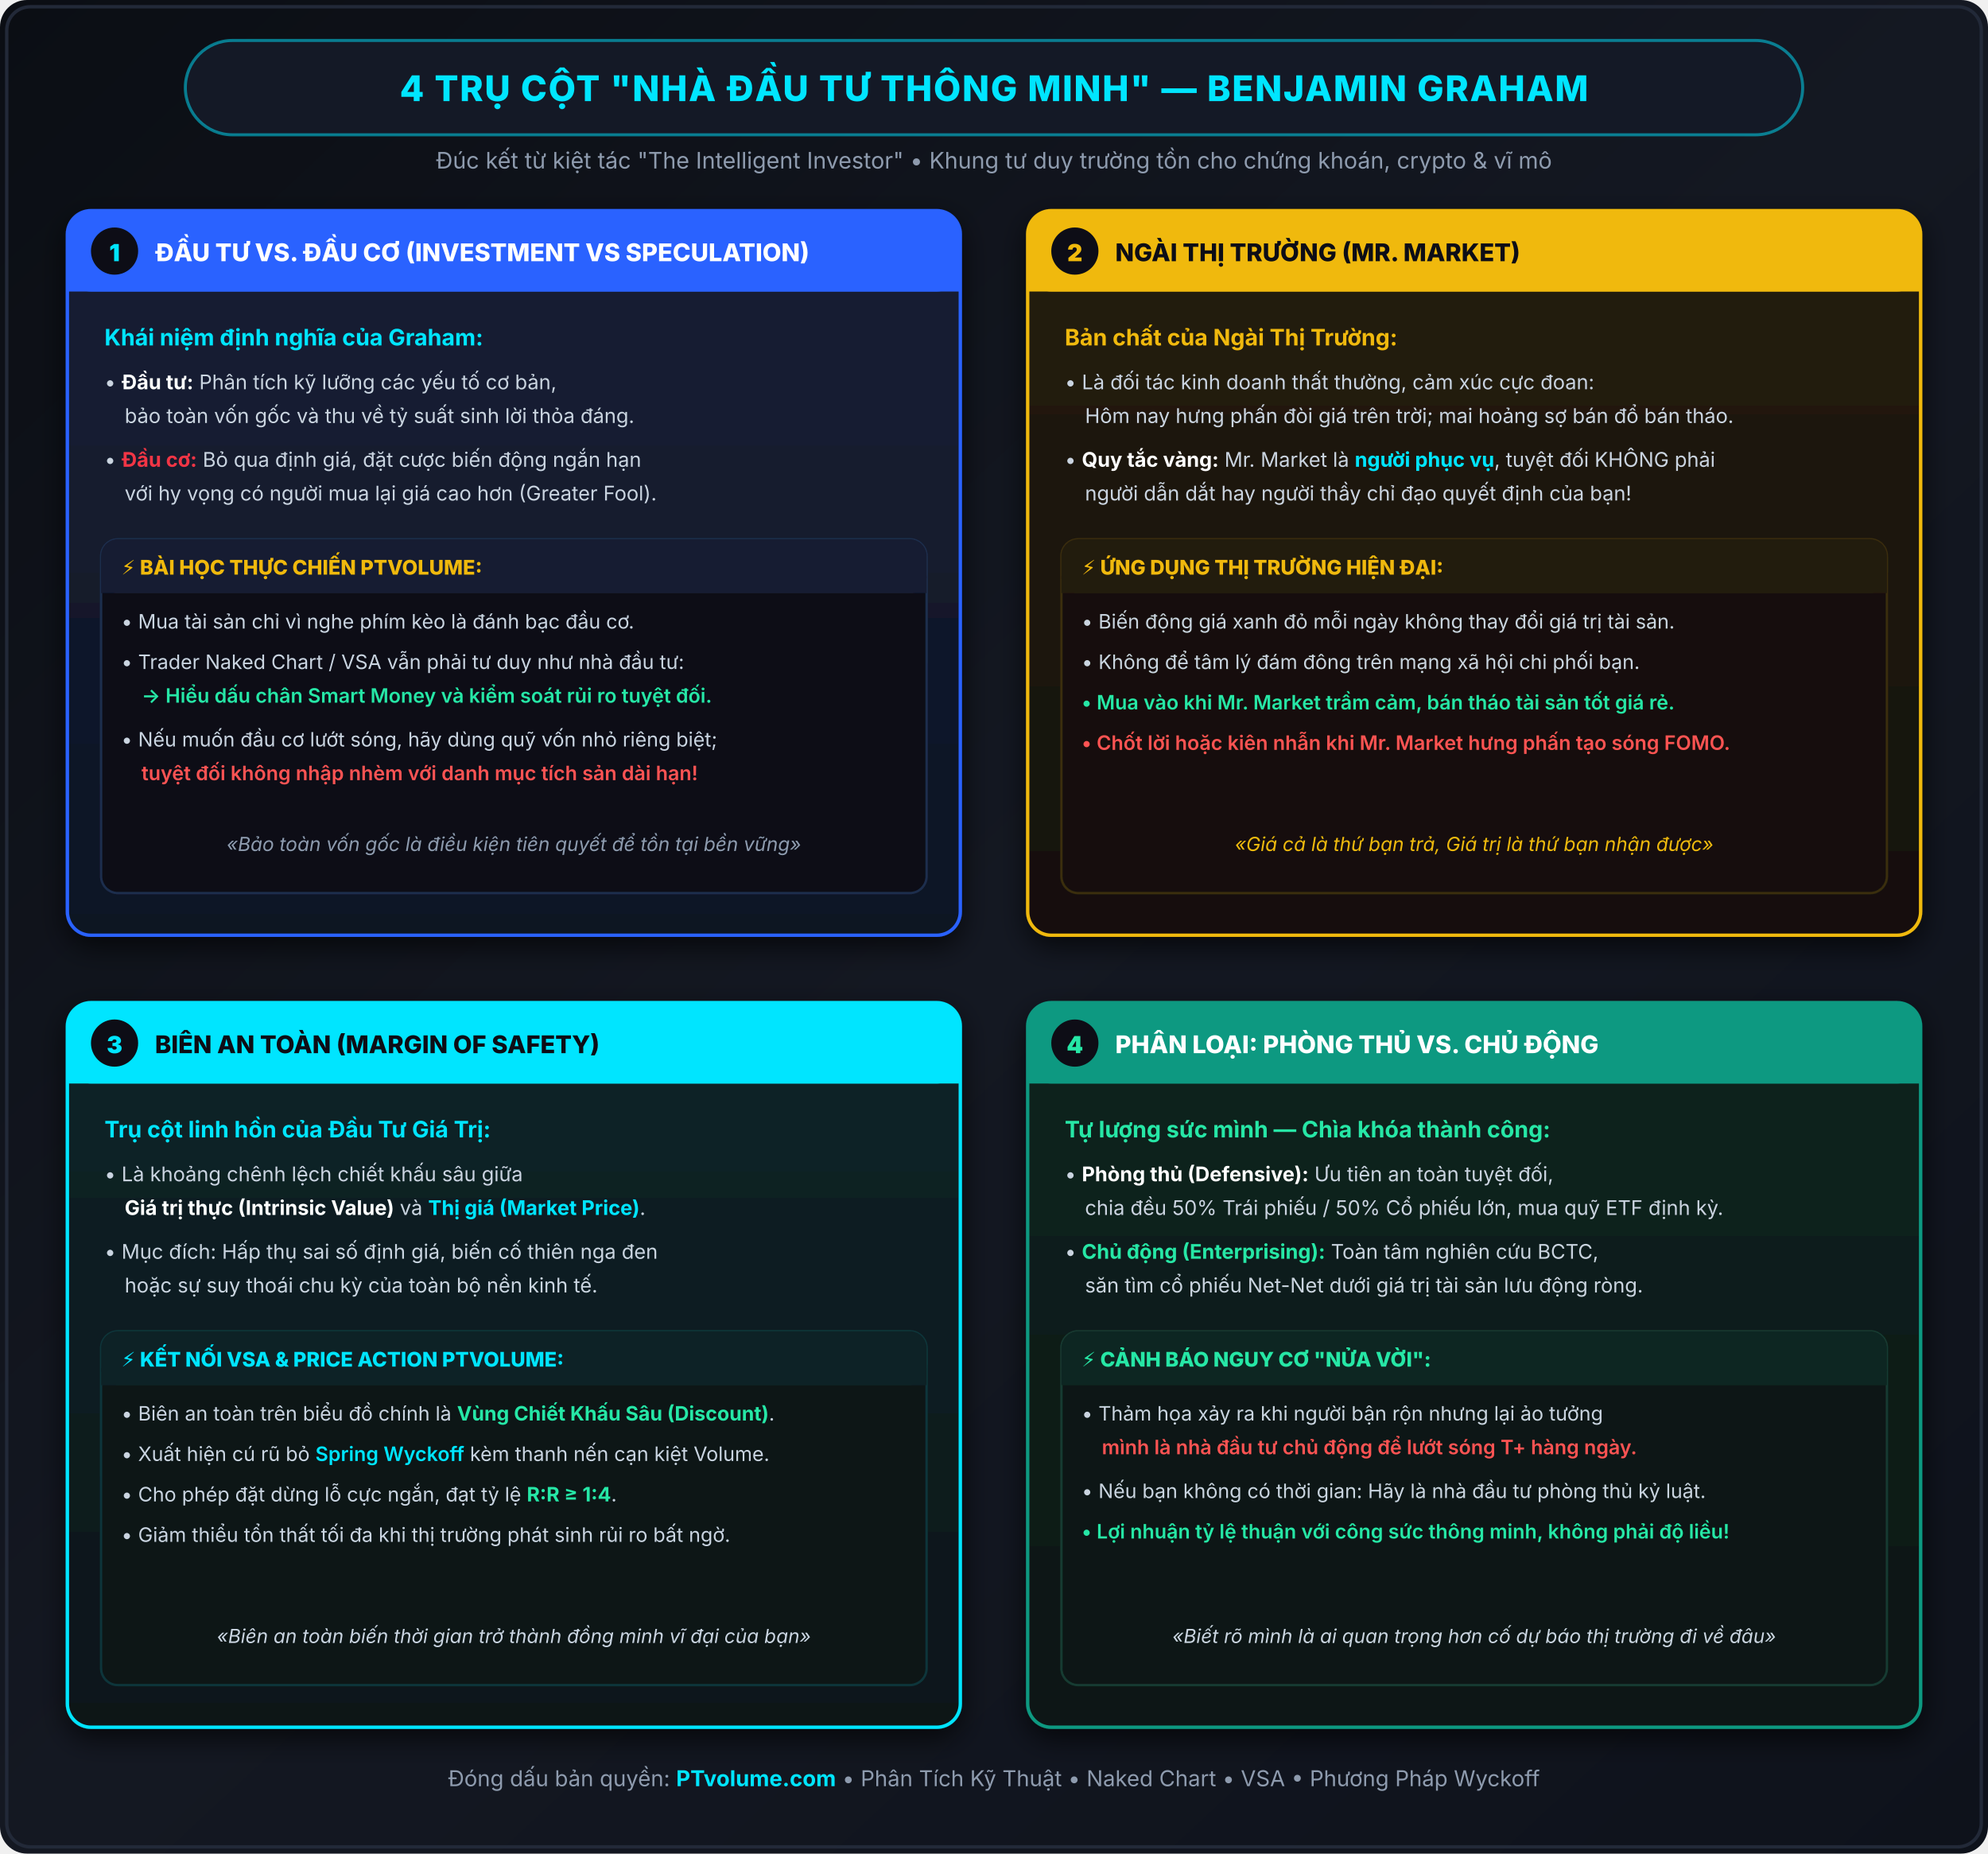
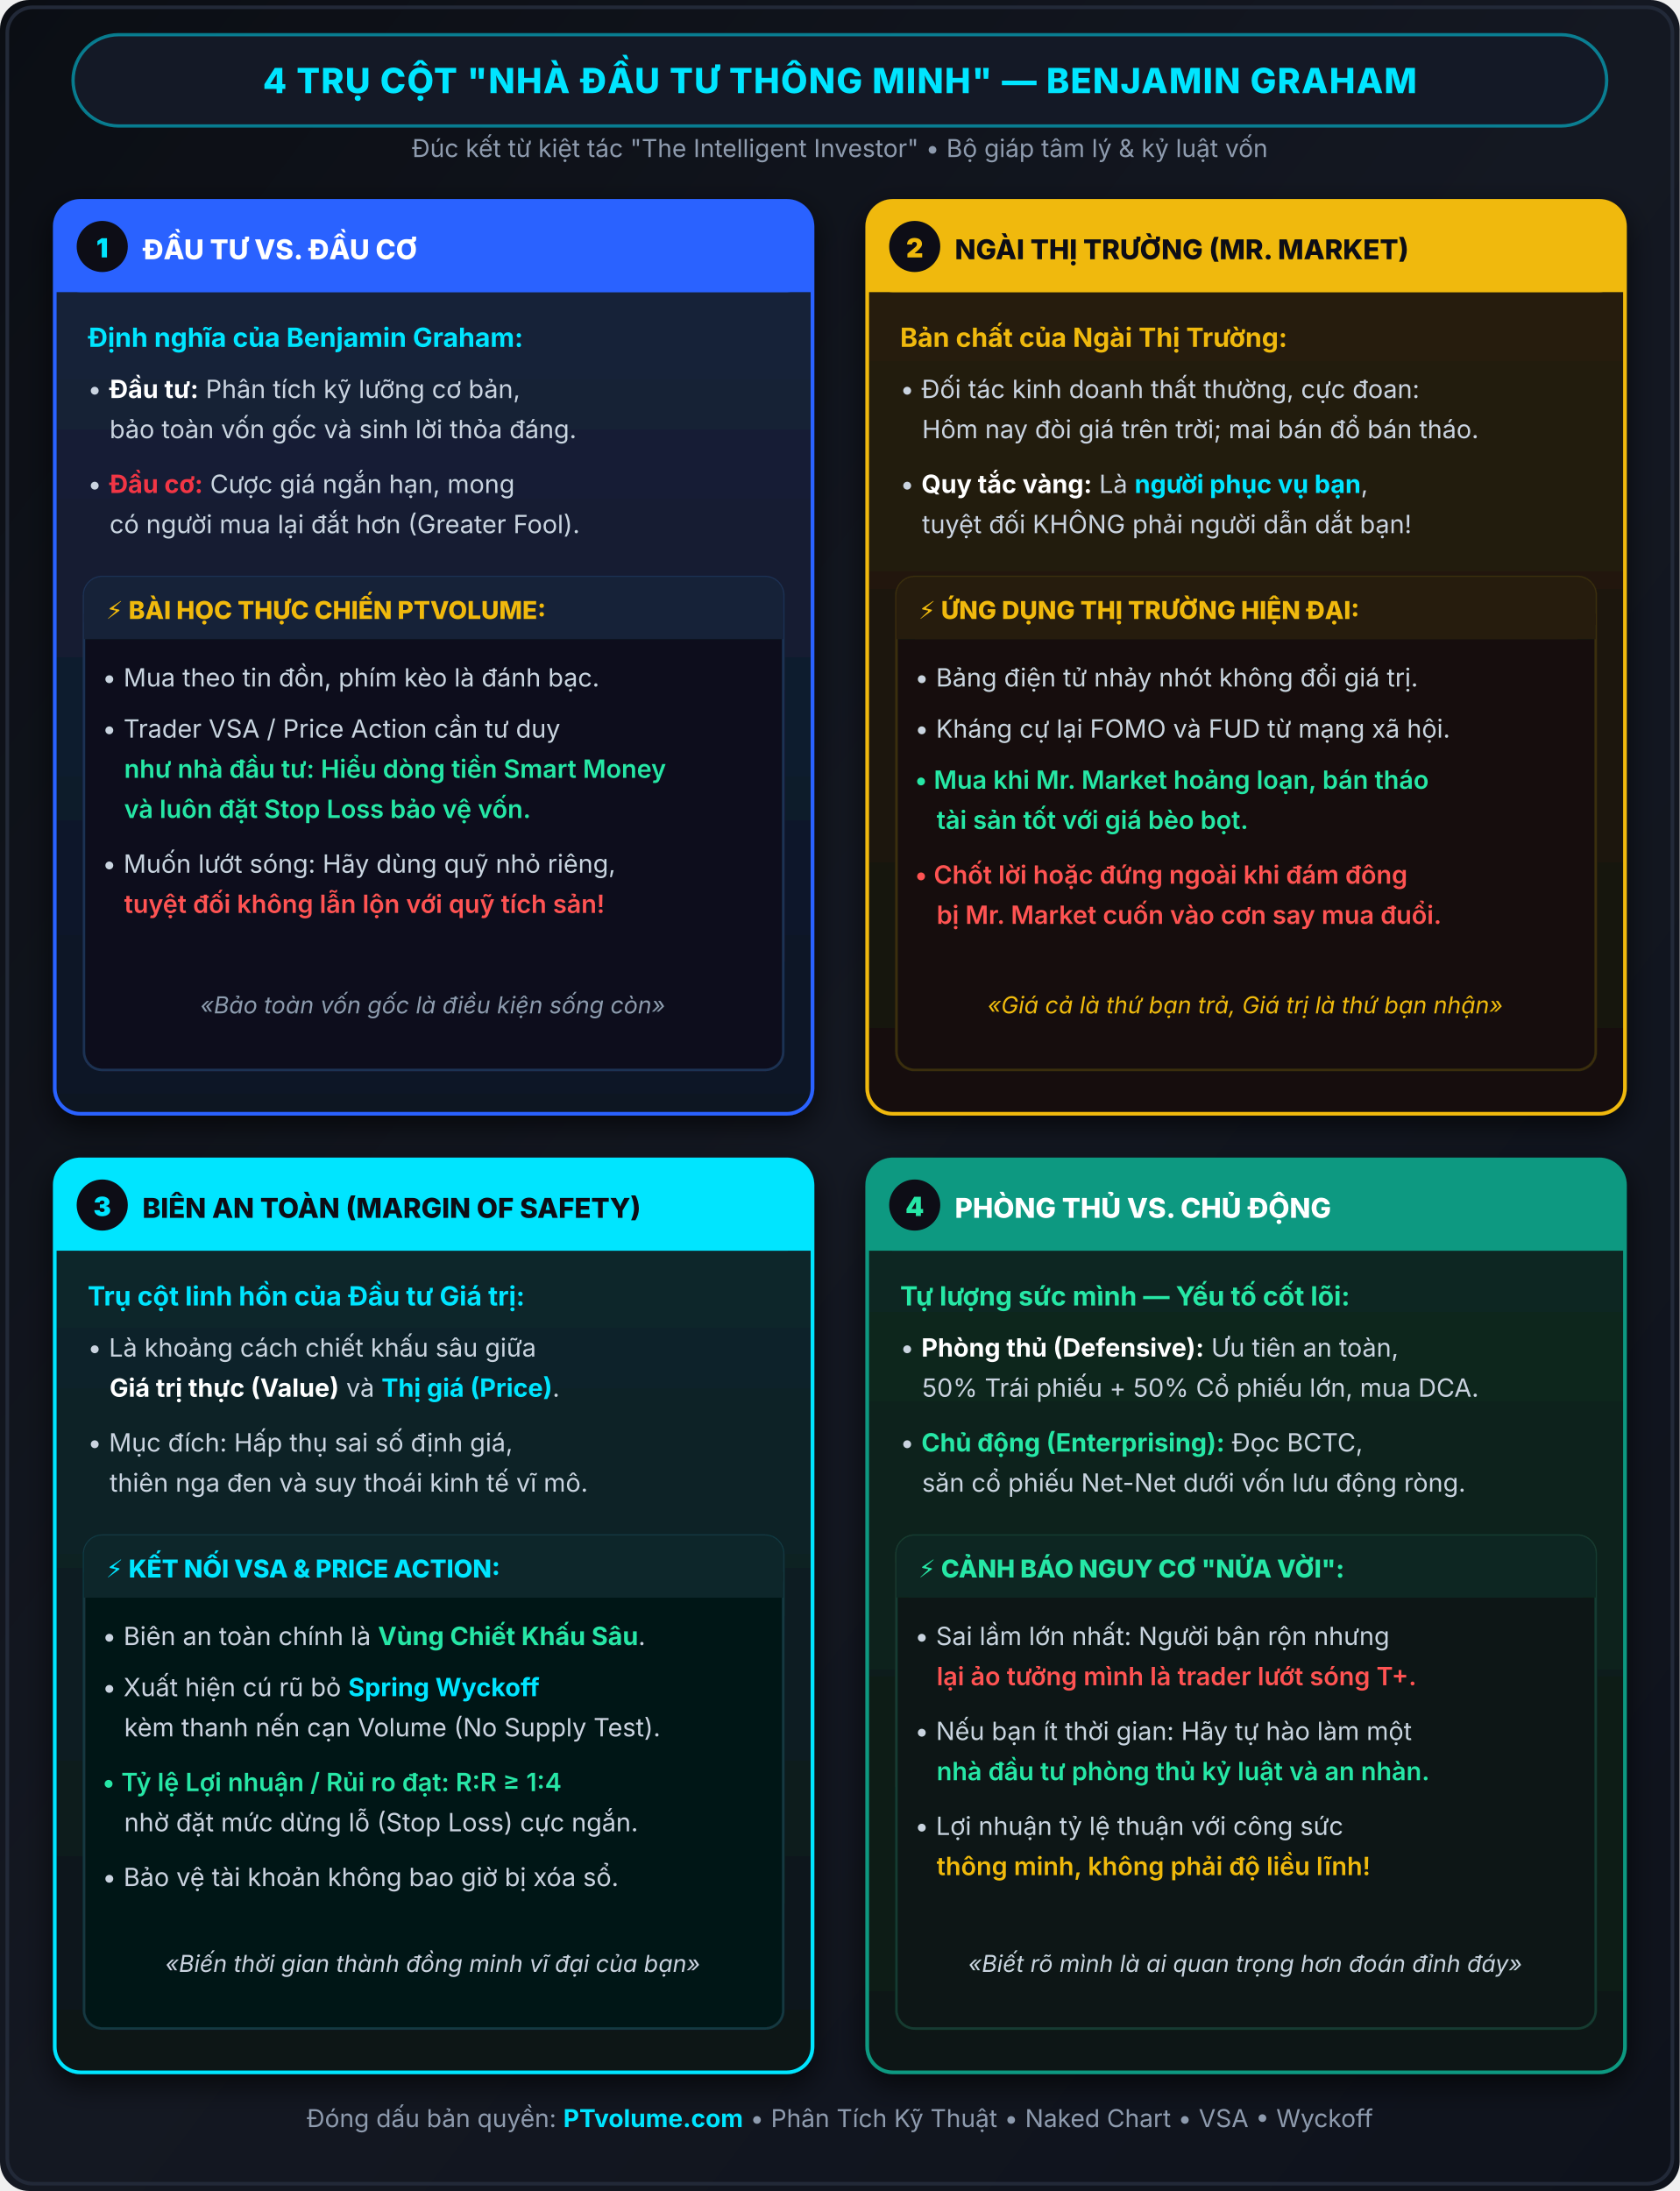
- <svg xmlns="http://www.w3.org/2000/svg" viewBox="0 0 1180 1100" width="100%" height="100%" style="background:#0B0E14; font-family: 'Inter', system-ui, -apple-system, sans-serif;">
+ <svg xmlns="http://www.w3.org/2000/svg" viewBox="0 0 920 1200" width="100%" height="100%" style="background:#0B0E14; font-family: 'Inter', system-ui, -apple-system, sans-serif;">
  <defs>
    <linearGradient id="bg-canvas" x1="0%" y1="0%" x2="100%" y2="100%">
      <stop offset="0%" stop-color="#0B0E14" />
      <stop offset="50%" stop-color="#141822" />
      <stop offset="100%" stop-color="#0E121B" />
    </linearGradient>
    <linearGradient id="card-grad-blue" x1="0%" y1="0%" x2="0%" y2="100%">
-       <stop offset="0%" stop-color="#162035" />
-       <stop offset="100%" stop-color="#0E1424" />
+       <stop offset="0%" stop-color="#16233B" />
+       <stop offset="100%" stop-color="#0D1524" />
    </linearGradient>
    <linearGradient id="card-grad-gold" x1="0%" y1="0%" x2="0%" y2="100%">
-       <stop offset="0%" stop-color="#241D12" />
+       <stop offset="0%" stop-color="#282012" />
      <stop offset="100%" stop-color="#141009" />
    </linearGradient>
    <linearGradient id="card-grad-cyan" x1="0%" y1="0%" x2="0%" y2="100%">
-       <stop offset="0%" stop-color="#0E2328" />
-       <stop offset="100%" stop-color="#091619" />
+       <stop offset="0%" stop-color="#0E282E" />
+       <stop offset="100%" stop-color="#071518" />
    </linearGradient>
    <linearGradient id="card-grad-green" x1="0%" y1="0%" x2="0%" y2="100%">
-       <stop offset="0%" stop-color="#11241F" />
-       <stop offset="100%" stop-color="#0A1613" />
+       <stop offset="0%" stop-color="#112922" />
+       <stop offset="100%" stop-color="#091813" />
    </linearGradient>
    <filter id="shadow" x="-5%" y="-5%" width="110%" height="110%">
      <feDropShadow dx="0" dy="6" stdDeviation="8" flood-color="#000" flood-opacity="0.65" />
    </filter>
  </defs>
-   <rect width="1180" height="1100" fill="url(#bg-canvas)" rx="16" />
-   <rect width="1172" height="1092" x="4" y="4" fill="none" stroke="#222938" stroke-width="2" rx="14" />
-   <g transform="translate(590, 52)" text-anchor="middle">
-     <rect x="-480" y="-28" width="960" height="56" rx="28" fill="#141926" stroke="rgba(0, 229, 255, 0.5)" stroke-width="1.8" />
-     <text y="8" font-size="21" font-weight="800" fill="#00E5FF" letter-spacing="0.8">
+   <rect width="920" height="1200" fill="url(#bg-canvas)" rx="16" />
+   <rect width="912" height="1192" x="4" y="4" fill="none" stroke="#222938" stroke-width="2" rx="14" />
+   <g transform="translate(460, 44)" text-anchor="middle">
+     <rect x="-420" y="-25" width="840" height="50" rx="25" fill="#141926" stroke="rgba(0, 229, 255, 0.5)" stroke-width="1.8" />
+     <text y="7" font-size="19" font-weight="800" fill="#00E5FF" letter-spacing="0.6">
      4 TRỤ CỘT "NHÀ ĐẦU TƯ THÔNG MINH" — BENJAMIN GRAHAM
    </text>
-     <text y="48" font-size="13.5" fill="#8E9BAE">
-       Đúc kết từ kiệt tác "The Intelligent Investor" • Khung tư duy trường tồn cho chứng khoán, crypto &amp; vĩ mô
+     <text y="42" font-size="13.5" fill="#8E9BAE">
+       Đúc kết từ kiệt tác "The Intelligent Investor" • Bộ giáp tâm lý &amp; kỷ luật vốn
    </text>
  </g>
-   <g transform="translate(40, 125)" filter="url(#shadow)">
-     <rect width="530" height="430" rx="14" fill="url(#card-grad-blue)" stroke="#2962FF" stroke-width="2" />
-     <rect width="530" height="48" rx="14" fill="#2962FF" />
-     <path d="M 0 34 L 0 48 L 530 48 L 530 34 Z" fill="#2962FF" />
-     <circle cx="28" cy="24" r="14" fill="#0B0E14" />
-     <text x="28" y="30" font-size="14" font-weight="900" fill="#00E5FF" text-anchor="middle">1</text>
-     <text x="52" y="30" font-size="14.5" font-weight="800" fill="#FFFFFF">ĐẦU TƯ VS. ĐẦU CƠ (INVESTMENT VS SPECULATION)</text>
-     <text x="22" y="80" font-size="13.5" font-weight="700" fill="#00E5FF">Khái niệm định nghĩa của Graham:</text>
-     <text x="22" y="106" font-size="12" fill="#CAD4E0">• <tspan fill="#FFF" font-weight="700">Đầu tư:</tspan> Phân tích kỹ lưỡng các yếu tố cơ bản,</text>
-     <text x="34" y="126" font-size="12" fill="#CAD4E0">bảo toàn vốn gốc và thu về tỷ suất sinh lời thỏa đáng.</text>
-     <text x="22" y="152" font-size="12" fill="#CAD4E0">• <tspan fill="#F23645" font-weight="700">Đầu cơ:</tspan> Bỏ qua định giá, đặt cược biến động ngắn hạn</text>
-     <text x="34" y="172" font-size="12" fill="#CAD4E0">với hy vọng có người mua lại giá cao hơn (Greater Fool).</text>
-     <rect x="20" y="195" width="490" height="210" rx="10" fill="#0A0E18" stroke="#1F2E4D" stroke-width="1.4" />
-     <rect x="20" y="195" width="490" height="32" rx="10" fill="#131C30" />
-     <path d="M 20 217 L 20 227 L 510 227 L 510 217 Z" fill="#131C30" />
-     <text x="32" y="216" font-size="12" font-weight="800" fill="#F0B90B">⚡ BÀI HỌC THỰC CHIẾN PTVOLUME:</text>
-     <text x="32" y="248" font-size="11.8" fill="#CAD4E0">• Mua tài sản chỉ vì nghe phím kèo là đánh bạc đầu cơ.</text>
-     <text x="32" y="272" font-size="11.8" fill="#CAD4E0">• Trader Naked Chart / VSA vẫn phải tư duy như nhà đầu tư:</text>
-     <text x="44" y="292" font-size="11.8" fill="#26E7A6" font-weight="600">→ Hiểu dấu chân Smart Money và kiểm soát rủi ro tuyệt đối.</text>
-     <text x="32" y="318" font-size="11.8" fill="#CAD4E0">• Nếu muốn đầu cơ lướt sóng, hãy dùng quỹ vốn nhỏ riêng biệt;</text>
-     <text x="44" y="338" font-size="11.8" fill="#FF5252" font-weight="600">tuyệt đối không nhập nhèm với danh mục tích sản dài hạn!</text>
-     <text x="265" y="380" font-size="11.5" fill="#8E9BAE" font-style="italic" text-anchor="middle">«Bảo toàn vốn gốc là điều kiện tiên quyết để tồn tại bền vững»</text>
+   <g transform="translate(30, 110)" filter="url(#shadow)">
+     <rect width="415" height="500" rx="14" fill="url(#card-grad-blue)" stroke="#2962FF" stroke-width="2" />
+     <rect width="415" height="50" rx="14" fill="#2962FF" />
+     <path d="M 0 35 L 0 50 L 415 50 L 415 35 Z" fill="#2962FF" />
+     <circle cx="26" cy="25" r="14" fill="#0B0E14" />
+     <text x="26" y="31" font-size="14.5" font-weight="900" fill="#00E5FF" text-anchor="middle">1</text>
+     <text x="48" y="32" font-size="15" font-weight="800" fill="#FFFFFF">ĐẦU TƯ VS. ĐẦU CƠ</text>
+     <text x="18" y="80" font-size="14.5" font-weight="700" fill="#00E5FF">Định nghĩa của Benjamin Graham:</text>
+     <text x="18" y="108" font-size="13.8" fill="#CAD4E0">• <tspan fill="#FFF" font-weight="700">Đầu tư:</tspan> Phân tích kỹ lưỡng cơ bản,</text>
+     <text x="30" y="130" font-size="13.8" fill="#CAD4E0">bảo toàn vốn gốc và sinh lời thỏa đáng.</text>
+     <text x="18" y="160" font-size="13.8" fill="#CAD4E0">• <tspan fill="#F23645" font-weight="700">Đầu cơ:</tspan> Cược giá ngắn hạn, mong</text>
+     <text x="30" y="182" font-size="13.8" fill="#CAD4E0">có người mua lại đắt hơn (Greater Fool).</text>
+     <rect x="16" y="206" width="383" height="270" rx="10" fill="#09101C" stroke="#1F3052" stroke-width="1.4" />
+     <rect x="16" y="206" width="383" height="34" rx="10" fill="#132038" />
+     <path d="M 16 226 L 16 240 L 399 240 L 399 226 Z" fill="#132038" />
+     <text x="28" y="229" font-size="13.5" font-weight="800" fill="#F0B90B">⚡ BÀI HỌC THỰC CHIẾN PTVOLUME:</text>
+     <text x="26" y="266" font-size="13.8" fill="#CAD4E0">• Mua theo tin đồn, phím kèo là đánh bạc.</text>
+     <text x="26" y="294" font-size="13.8" fill="#CAD4E0">• Trader VSA / Price Action cần tư duy</text>
+     <text x="38" y="316" font-size="13.8" fill="#26E7A6" font-weight="600">như nhà đầu tư: Hiểu dòng tiền Smart Money</text>
+     <text x="38" y="338" font-size="13.8" fill="#26E7A6" font-weight="600">và luôn đặt Stop Loss bảo vệ vốn.</text>
+     <text x="26" y="368" font-size="13.8" fill="#CAD4E0">• Muốn lướt sóng: Hãy dùng quỹ nhỏ riêng,</text>
+     <text x="38" y="390" font-size="13.8" fill="#FF5252" font-weight="600">tuyệt đối không lẫn lộn với quỹ tích sản!</text>
+     <text x="207" y="445" font-size="12.8" fill="#8E9BAE" font-style="italic" text-anchor="middle">«Bảo toàn vốn gốc là điều kiện sống còn»</text>
  </g>
-   <g transform="translate(610, 125)" filter="url(#shadow)">
-     <rect width="530" height="430" rx="14" fill="url(#card-grad-gold)" stroke="#F0B90B" stroke-width="2" />
-     <rect width="530" height="48" rx="14" fill="#F0B90B" />
-     <path d="M 0 34 L 0 48 L 530 48 L 530 34 Z" fill="#F0B90B" />
-     <circle cx="28" cy="24" r="14" fill="#0B0E14" />
-     <text x="28" y="30" font-size="14" font-weight="900" fill="#F0B90B" text-anchor="middle">2</text>
-     <text x="52" y="30" font-size="14.5" font-weight="800" fill="#0B0E14">NGÀI THỊ TRƯỜNG (MR. MARKET)</text>
-     <text x="22" y="80" font-size="13.5" font-weight="700" fill="#F0B90B">Bản chất của Ngài Thị Trường:</text>
-     <text x="22" y="106" font-size="12" fill="#CAD4E0">• Là đối tác kinh doanh thất thường, cảm xúc cực đoan:</text>
-     <text x="34" y="126" font-size="12" fill="#CAD4E0">Hôm nay hưng phấn đòi giá trên trời; mai hoảng sợ bán đổ bán tháo.</text>
-     <text x="22" y="152" font-size="12" fill="#CAD4E0">• <tspan fill="#FFF" font-weight="700">Quy tắc vàng:</tspan> Mr. Market là <tspan fill="#00E5FF" font-weight="700">người phục vụ</tspan>, tuyệt đối KHÔNG phải</text>
-     <text x="34" y="172" font-size="12" fill="#CAD4E0">người dẫn dắt hay người thầy chỉ đạo quyết định của bạn!</text>
-     <rect x="20" y="195" width="490" height="210" rx="10" fill="#141108" stroke="#3A2D10" stroke-width="1.4" />
-     <rect x="20" y="195" width="490" height="32" rx="10" fill="#241C0A" />
-     <path d="M 20 217 L 20 227 L 510 227 L 510 217 Z" fill="#241C0A" />
-     <text x="32" y="216" font-size="12" font-weight="800" fill="#F0B90B">⚡ ỨNG DỤNG THỊ TRƯỜNG HIỆN ĐẠI:</text>
-     <text x="32" y="248" font-size="11.8" fill="#CAD4E0">• Biến động giá xanh đỏ mỗi ngày không thay đổi giá trị tài sản.</text>
-     <text x="32" y="272" font-size="11.8" fill="#CAD4E0">• Không để tâm lý đám đông trên mạng xã hội chi phối bạn.</text>
-     <text x="32" y="296" font-size="11.8" fill="#26E7A6" font-weight="600">• Mua vào khi Mr. Market trầm cảm, bán tháo tài sản tốt giá rẻ.</text>
-     <text x="32" y="320" font-size="11.8" fill="#FF5252" font-weight="600">• Chốt lời hoặc kiên nhẫn khi Mr. Market hưng phấn tạo sóng FOMO.</text>
-     <text x="265" y="380" font-size="11.5" fill="#F0B90B" font-style="italic" text-anchor="middle">«Giá cả là thứ bạn trả, Giá trị là thứ bạn nhận được»</text>
+   <g transform="translate(475, 110)" filter="url(#shadow)">
+     <rect width="415" height="500" rx="14" fill="url(#card-grad-gold)" stroke="#F0B90B" stroke-width="2" />
+     <rect width="415" height="50" rx="14" fill="#F0B90B" />
+     <path d="M 0 35 L 0 50 L 415 50 L 415 35 Z" fill="#F0B90B" />
+     <circle cx="26" cy="25" r="14" fill="#0B0E14" />
+     <text x="26" y="31" font-size="14.5" font-weight="900" fill="#F0B90B" text-anchor="middle">2</text>
+     <text x="48" y="32" font-size="15" font-weight="800" fill="#0B0E14">NGÀI THỊ TRƯỜNG (MR. MARKET)</text>
+     <text x="18" y="80" font-size="14.5" font-weight="700" fill="#F0B90B">Bản chất của Ngài Thị Trường:</text>
+     <text x="18" y="108" font-size="13.8" fill="#CAD4E0">• Đối tác kinh doanh thất thường, cực đoan:</text>
+     <text x="30" y="130" font-size="13.8" fill="#CAD4E0">Hôm nay đòi giá trên trời; mai bán đổ bán tháo.</text>
+     <text x="18" y="160" font-size="13.8" fill="#CAD4E0">• <tspan fill="#FFF" font-weight="700">Quy tắc vàng:</tspan> Là <tspan fill="#00E5FF" font-weight="700">người phục vụ bạn</tspan>,</text>
+     <text x="30" y="182" font-size="13.8" fill="#CAD4E0">tuyệt đối KHÔNG phải người dẫn dắt bạn!</text>
+     <rect x="16" y="206" width="383" height="270" rx="10" fill="#141108" stroke="#3A2D10" stroke-width="1.4" />
+     <rect x="16" y="206" width="383" height="34" rx="10" fill="#261E0B" />
+     <path d="M 16 226 L 16 240 L 399 240 L 399 226 Z" fill="#261E0B" />
+     <text x="28" y="229" font-size="13.5" font-weight="800" fill="#F0B90B">⚡ ỨNG DỤNG THỊ TRƯỜNG HIỆN ĐẠI:</text>
+     <text x="26" y="266" font-size="13.8" fill="#CAD4E0">• Bảng điện tử nhảy nhót không đổi giá trị.</text>
+     <text x="26" y="294" font-size="13.8" fill="#CAD4E0">• Kháng cự lại FOMO và FUD từ mạng xã hội.</text>
+     <text x="26" y="322" font-size="13.8" fill="#26E7A6" font-weight="600">• Mua khi Mr. Market hoảng loạn, bán tháo</text>
+     <text x="38" y="344" font-size="13.8" fill="#26E7A6" font-weight="600">tài sản tốt với giá bèo bọt.</text>
+     <text x="26" y="374" font-size="13.8" fill="#FF5252" font-weight="600">• Chốt lời hoặc đứng ngoài khi đám đông</text>
+     <text x="38" y="396" font-size="13.8" fill="#FF5252" font-weight="600">bị Mr. Market cuốn vào cơn say mua đuổi.</text>
+     <text x="207" y="445" font-size="12.8" fill="#F0B90B" font-style="italic" text-anchor="middle">«Giá cả là thứ bạn trả, Giá trị là thứ bạn nhận»</text>
  </g>
-   <g transform="translate(40, 595)" filter="url(#shadow)">
-     <rect width="530" height="430" rx="14" fill="url(#card-grad-cyan)" stroke="#00E5FF" stroke-width="2" />
-     <rect width="530" height="48" rx="14" fill="#00E5FF" />
-     <path d="M 0 34 L 0 48 L 530 48 L 530 34 Z" fill="#00E5FF" />
-     <circle cx="28" cy="24" r="14" fill="#0B0E14" />
-     <text x="28" y="30" font-size="14" font-weight="900" fill="#00E5FF" text-anchor="middle">3</text>
-     <text x="52" y="30" font-size="14.5" font-weight="800" fill="#0B0E14">BIÊN AN TOÀN (MARGIN OF SAFETY)</text>
-     <text x="22" y="80" font-size="13.5" font-weight="700" fill="#00E5FF">Trụ cột linh hồn của Đầu Tư Giá Trị:</text>
-     <text x="22" y="106" font-size="12" fill="#CAD4E0">• Là khoảng chênh lệch chiết khấu sâu giữa</text>
-     <text x="34" y="126" font-size="12" fill="#CAD4E0">
-       <tspan fill="#FFF" font-weight="700">Giá trị thực (Intrinsic Value)</tspan> và <tspan fill="#00E5FF" font-weight="700">Thị giá (Market Price)</tspan>.</text>
-     <text x="22" y="152" font-size="12" fill="#CAD4E0">• Mục đích: Hấp thụ sai số định giá, biến cố thiên nga đen</text>
-     <text x="34" y="172" font-size="12" fill="#CAD4E0">hoặc sự suy thoái chu kỳ của toàn bộ nền kinh tế.</text>
-     <rect x="20" y="195" width="490" height="210" rx="10" fill="#081517" stroke="#10363B" stroke-width="1.4" />
-     <rect x="20" y="195" width="490" height="32" rx="10" fill="#0E2327" />
-     <path d="M 20 217 L 20 227 L 510 227 L 510 217 Z" fill="#0E2327" />
-     <text x="32" y="216" font-size="12" font-weight="800" fill="#00E5FF">⚡ KẾT NỐI VSA &amp; PRICE ACTION PTVOLUME:</text>
-     <text x="32" y="248" font-size="11.8" fill="#CAD4E0">• Biên an toàn trên biểu đồ chính là <tspan fill="#26E7A6" font-weight="700">Vùng Chiết Khấu Sâu (Discount)</tspan>.</text>
-     <text x="32" y="272" font-size="11.8" fill="#CAD4E0">• Xuất hiện cú rũ bỏ <tspan fill="#00E5FF" font-weight="600">Spring Wyckoff</tspan> kèm thanh nến cạn kiệt Volume.</text>
-     <text x="32" y="296" font-size="11.8" fill="#CAD4E0">• Cho phép đặt dừng lỗ cực ngắn, đạt tỷ lệ <tspan fill="#26E7A6" font-weight="700">R:R ≥ 1:4</tspan>.</text>
-     <text x="32" y="320" font-size="11.8" fill="#CAD4E0">• Giảm thiểu tổn thất tối đa khi thị trường phát sinh rủi ro bất ngờ.</text>
-     <text x="265" y="380" font-size="11.5" fill="#CAD4E0" font-style="italic" text-anchor="middle">«Biên an toàn biến thời gian trở thành đồng minh vĩ đại của bạn»</text>
+   <g transform="translate(30, 635)" filter="url(#shadow)">
+     <rect width="415" height="500" rx="14" fill="url(#card-grad-cyan)" stroke="#00E5FF" stroke-width="2" />
+     <rect width="415" height="50" rx="14" fill="#00E5FF" />
+     <path d="M 0 35 L 0 50 L 415 50 L 415 35 Z" fill="#00E5FF" />
+     <circle cx="26" cy="25" r="14" fill="#0B0E14" />
+     <text x="26" y="31" font-size="14.5" font-weight="900" fill="#00E5FF" text-anchor="middle">3</text>
+     <text x="48" y="32" font-size="15" font-weight="800" fill="#0B0E14">BIÊN AN TOÀN (MARGIN OF SAFETY)</text>
+     <text x="18" y="80" font-size="14.5" font-weight="700" fill="#00E5FF">Trụ cột linh hồn của Đầu tư Giá trị:</text>
+     <text x="18" y="108" font-size="13.8" fill="#CAD4E0">• Là khoảng cách chiết khấu sâu giữa</text>
+     <text x="30" y="130" font-size="13.8" fill="#CAD4E0">
+       <tspan fill="#FFF" font-weight="700">Giá trị thực (Value)</tspan> và <tspan fill="#00E5FF" font-weight="700">Thị giá (Price)</tspan>.</text>
+     <text x="18" y="160" font-size="13.8" fill="#CAD4E0">• Mục đích: Hấp thụ sai số định giá,</text>
+     <text x="30" y="182" font-size="13.8" fill="#CAD4E0">thiên nga đen và suy thoái kinh tế vĩ mô.</text>
+     <rect x="16" y="206" width="383" height="270" rx="10" fill="#061619" stroke="#123840" stroke-width="1.4" />
+     <rect x="16" y="206" width="383" height="34" rx="10" fill="#0D262B" />
+     <path d="M 16 226 L 16 240 L 399 240 L 399 226 Z" fill="#0D262B" />
+     <text x="28" y="229" font-size="13.5" font-weight="800" fill="#00E5FF">⚡ KẾT NỐI VSA &amp; PRICE ACTION:</text>
+     <text x="26" y="266" font-size="13.8" fill="#CAD4E0">• Biên an toàn chính là <tspan fill="#26E7A6" font-weight="700">Vùng Chiết Khấu Sâu</tspan>.</text>
+     <text x="26" y="294" font-size="13.8" fill="#CAD4E0">• Xuất hiện cú rũ bỏ <tspan fill="#00E5FF" font-weight="700">Spring Wyckoff</tspan>
+     </text>
+     <text x="38" y="316" font-size="13.8" fill="#CAD4E0">kèm thanh nến cạn Volume (No Supply Test).</text>
+     <text x="26" y="346" font-size="13.8" fill="#26E7A6" font-weight="600">• Tỷ lệ Lợi nhuận / Rủi ro đạt: R:R ≥ 1:4</text>
+     <text x="38" y="368" font-size="13.8" fill="#CAD4E0">nhờ đặt mức dừng lỗ (Stop Loss) cực ngắn.</text>
+     <text x="26" y="398" font-size="13.8" fill="#CAD4E0">• Bảo vệ tài khoản không bao giờ bị xóa sổ.</text>
+     <text x="207" y="445" font-size="12.8" fill="#CAD4E0" font-style="italic" text-anchor="middle">«Biến thời gian thành đồng minh vĩ đại của bạn»</text>
  </g>
-   <g transform="translate(610, 595)" filter="url(#shadow)">
-     <rect width="530" height="430" rx="14" fill="url(#card-grad-green)" stroke="#089981" stroke-width="2" />
-     <rect width="530" height="48" rx="14" fill="#089981" />
-     <path d="M 0 34 L 0 48 L 530 48 L 530 34 Z" fill="#089981" />
-     <circle cx="28" cy="24" r="14" fill="#0B0E14" />
-     <text x="28" y="30" font-size="14" font-weight="900" fill="#26E7A6" text-anchor="middle">4</text>
-     <text x="52" y="30" font-size="14.5" font-weight="800" fill="#FFFFFF">PHÂN LOẠI: PHÒNG THỦ VS. CHỦ ĐỘNG</text>
-     <text x="22" y="80" font-size="13.5" font-weight="700" fill="#26E7A6">Tự lượng sức mình — Chìa khóa thành công:</text>
-     <text x="22" y="106" font-size="12" fill="#CAD4E0">• <tspan fill="#FFF" font-weight="700">Phòng thủ (Defensive):</tspan> Ưu tiên an toàn tuyệt đối,</text>
-     <text x="34" y="126" font-size="12" fill="#CAD4E0">chia đều 50% Trái phiếu / 50% Cổ phiếu lớn, mua quỹ ETF định kỳ.</text>
-     <text x="22" y="152" font-size="12" fill="#CAD4E0">• <tspan fill="#26E7A6" font-weight="700">Chủ động (Enterprising):</tspan> Toàn tâm nghiên cứu BCTC,</text>
-     <text x="34" y="172" font-size="12" fill="#CAD4E0">săn tìm cổ phiếu Net-Net dưới giá trị tài sản lưu động ròng.</text>
-     <rect x="20" y="195" width="490" height="210" rx="10" fill="#091714" stroke="#173B32" stroke-width="1.4" />
-     <rect x="20" y="195" width="490" height="32" rx="10" fill="#0F2822" />
-     <path d="M 20 217 L 20 227 L 510 227 L 510 217 Z" fill="#0F2822" />
-     <text x="32" y="216" font-size="12" font-weight="800" fill="#26E7A6">⚡ CẢNH BÁO NGUY CƠ "NỬA VỜI":</text>
-     <text x="32" y="248" font-size="11.8" fill="#CAD4E0">• Thảm họa xảy ra khi người bận rộn nhưng lại ảo tưởng</text>
-     <text x="44" y="268" font-size="11.8" fill="#FF5252" font-weight="600">mình là nhà đầu tư chủ động để lướt sóng T+ hàng ngày.</text>
-     <text x="32" y="294" font-size="11.8" fill="#CAD4E0">• Nếu bạn không có thời gian: Hãy là nhà đầu tư phòng thủ kỷ luật.</text>
-     <text x="32" y="318" font-size="11.8" fill="#26E7A6" font-weight="600">• Lợi nhuận tỷ lệ thuận với công sức thông minh, không phải độ liều!</text>
-     <text x="265" y="380" font-size="11.5" fill="#CAD4E0" font-style="italic" text-anchor="middle">«Biết rõ mình là ai quan trọng hơn cố dự báo thị trường đi về đâu»</text>
+   <g transform="translate(475, 635)" filter="url(#shadow)">
+     <rect width="415" height="500" rx="14" fill="url(#card-grad-green)" stroke="#089981" stroke-width="2" />
+     <rect width="415" height="50" rx="14" fill="#089981" />
+     <path d="M 0 35 L 0 50 L 415 50 L 415 35 Z" fill="#089981" />
+     <circle cx="26" cy="25" r="14" fill="#0B0E14" />
+     <text x="26" y="31" font-size="14.5" font-weight="900" fill="#26E7A6" text-anchor="middle">4</text>
+     <text x="48" y="32" font-size="15" font-weight="800" fill="#FFFFFF">PHÒNG THỦ VS. CHỦ ĐỘNG</text>
+     <text x="18" y="80" font-size="14.5" font-weight="700" fill="#26E7A6">Tự lượng sức mình — Yếu tố cốt lõi:</text>
+     <text x="18" y="108" font-size="13.8" fill="#CAD4E0">• <tspan fill="#FFF" font-weight="700">Phòng thủ (Defensive):</tspan> Ưu tiên an toàn,</text>
+     <text x="30" y="130" font-size="13.8" fill="#CAD4E0">50% Trái phiếu + 50% Cổ phiếu lớn, mua DCA.</text>
+     <text x="18" y="160" font-size="13.8" fill="#CAD4E0">• <tspan fill="#26E7A6" font-weight="700">Chủ động (Enterprising):</tspan> Đọc BCTC,</text>
+     <text x="30" y="182" font-size="13.8" fill="#CAD4E0">săn cổ phiếu Net-Net dưới vốn lưu động ròng.</text>
+     <rect x="16" y="206" width="383" height="270" rx="10" fill="#081713" stroke="#173B30" stroke-width="1.4" />
+     <rect x="16" y="206" width="383" height="34" rx="10" fill="#0F2821" />
+     <path d="M 16 226 L 16 240 L 399 240 L 399 226 Z" fill="#0F2821" />
+     <text x="28" y="229" font-size="13.5" font-weight="800" fill="#26E7A6">⚡ CẢNH BÁO NGUY CƠ "NỬA VỜI":</text>
+     <text x="26" y="266" font-size="13.8" fill="#CAD4E0">• Sai lầm lớn nhất: Người bận rộn nhưng</text>
+     <text x="38" y="288" font-size="13.8" fill="#FF5252" font-weight="600">lại ảo tưởng mình là trader lướt sóng T+.</text>
+     <text x="26" y="318" font-size="13.8" fill="#CAD4E0">• Nếu bạn ít thời gian: Hãy tự hào làm một</text>
+     <text x="38" y="340" font-size="13.8" fill="#26E7A6" font-weight="600">nhà đầu tư phòng thủ kỷ luật và an nhàn.</text>
+     <text x="26" y="370" font-size="13.8" fill="#CAD4E0">• Lợi nhuận tỷ lệ thuận với công sức</text>
+     <text x="38" y="392" font-size="13.8" fill="#F0B90B" font-weight="600">thông minh, không phải độ liều lĩnh!</text>
+     <text x="207" y="445" font-size="12.8" fill="#CAD4E0" font-style="italic" text-anchor="middle">«Biết rõ mình là ai quan trọng hơn đoán đỉnh đáy»</text>
  </g>
-   <g transform="translate(590, 1060)" text-anchor="middle">
-     <text font-size="13" fill="#8E9BAE">
-       Đóng dấu bản quyền: <tspan fill="#00E5FF" font-weight="700">PTvolume.com</tspan> • Phân Tích Kỹ Thuật • Naked Chart • VSA • Phương Pháp Wyckoff
+   <g transform="translate(460, 1165)" text-anchor="middle">
+     <text font-size="13.5" fill="#8E9BAE">
+       Đóng dấu bản quyền: <tspan fill="#00E5FF" font-weight="700">PTvolume.com</tspan> • Phân Tích Kỹ Thuật • Naked Chart • VSA • Wyckoff
    </text>
  </g>
</svg>
